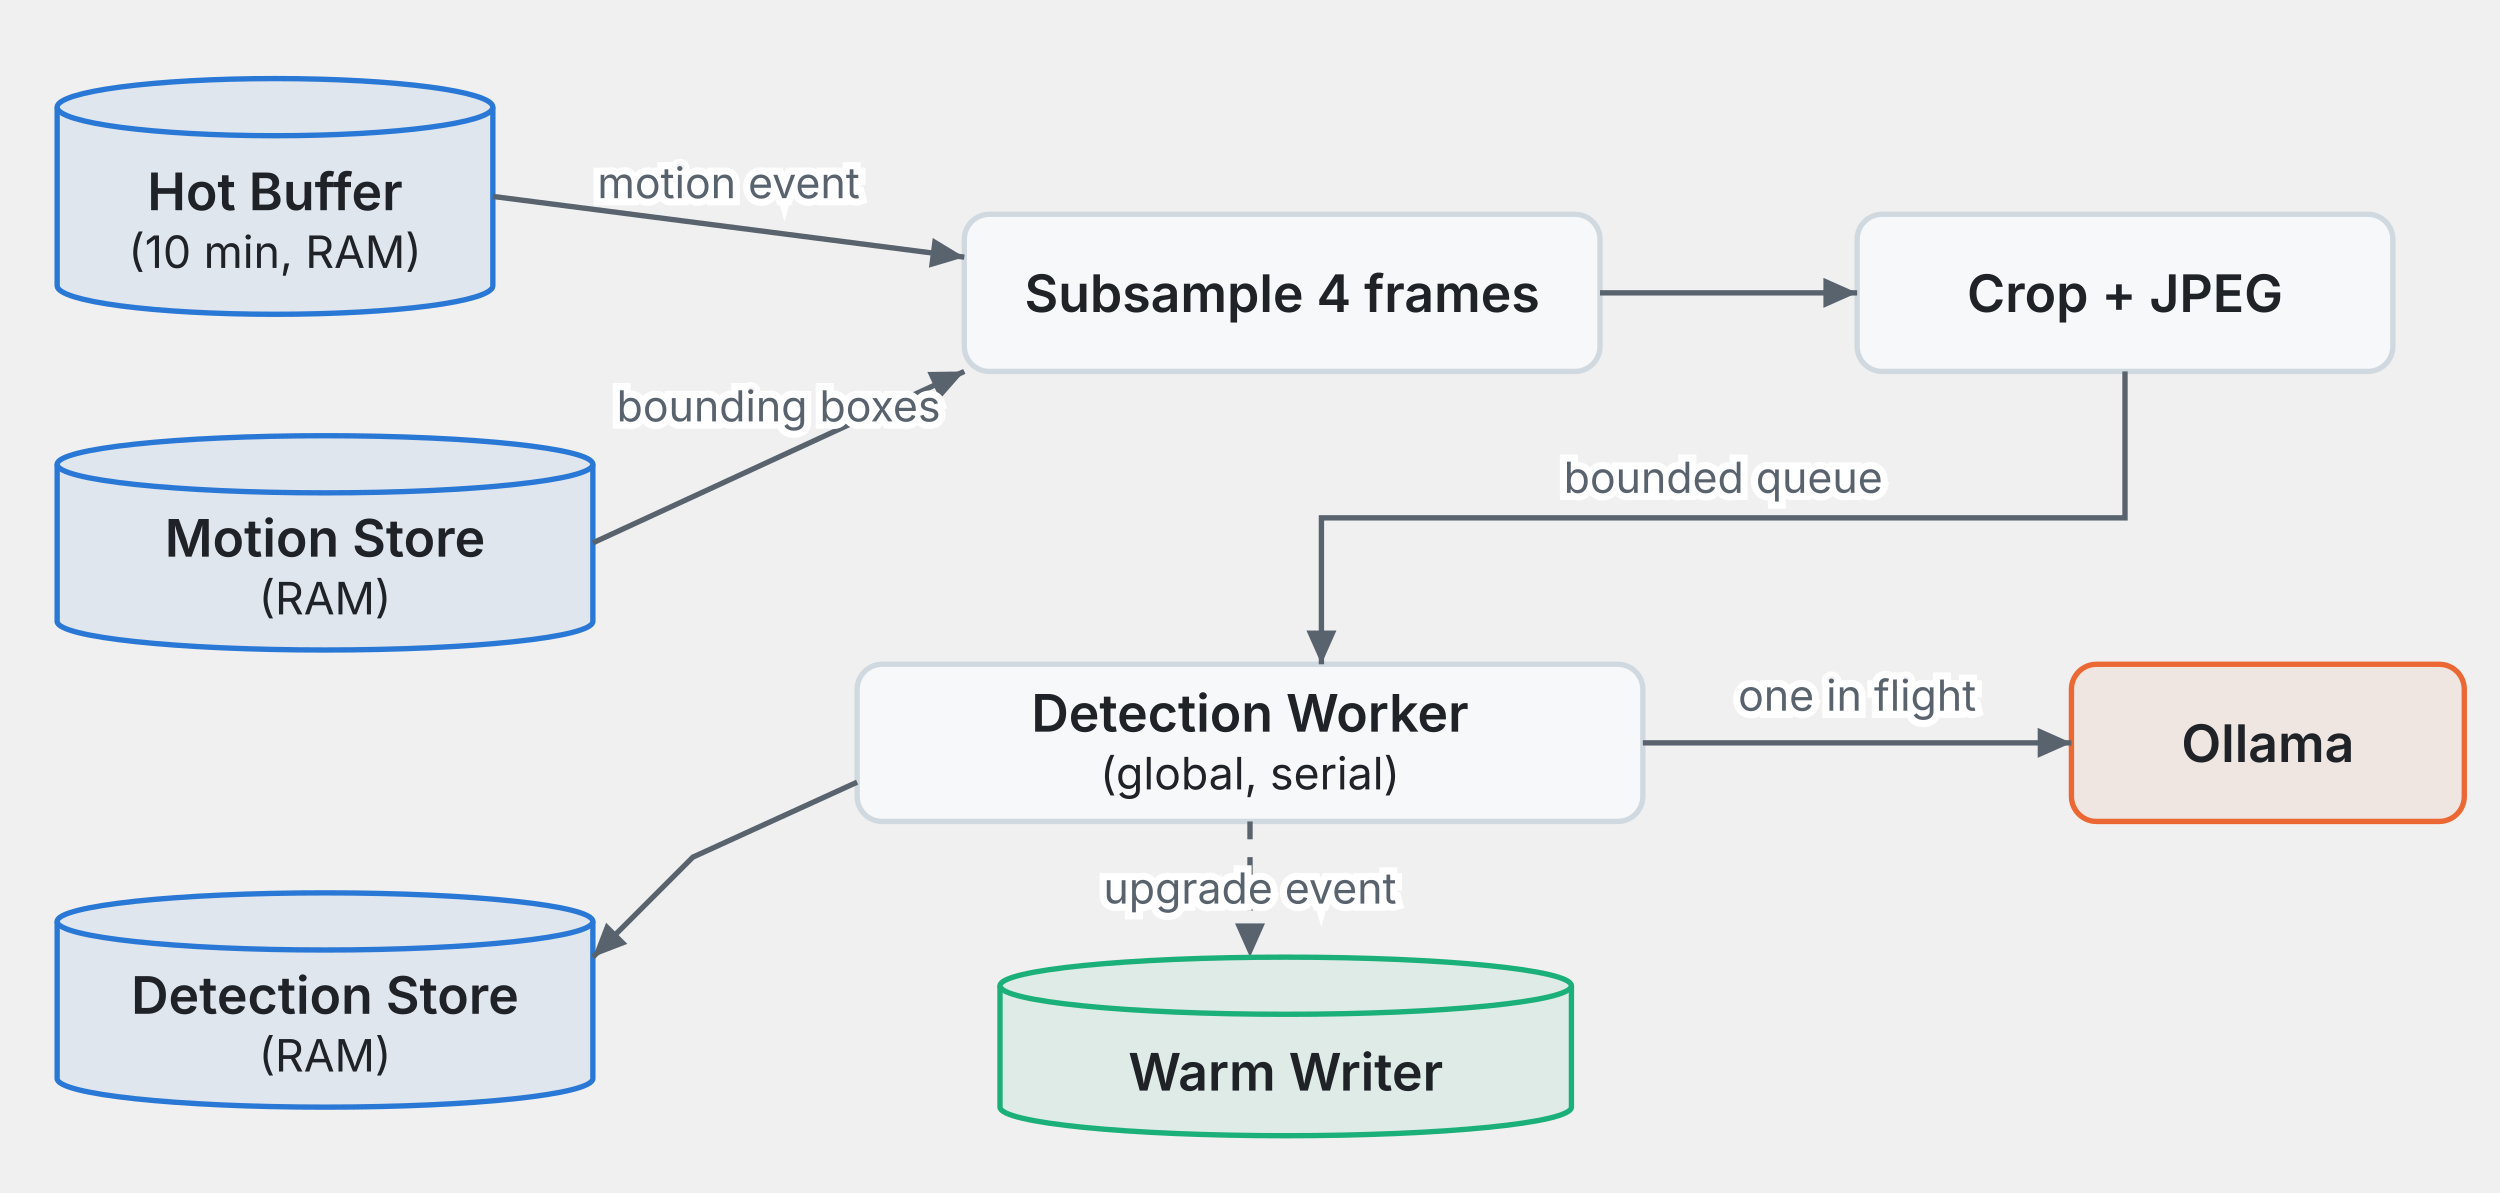
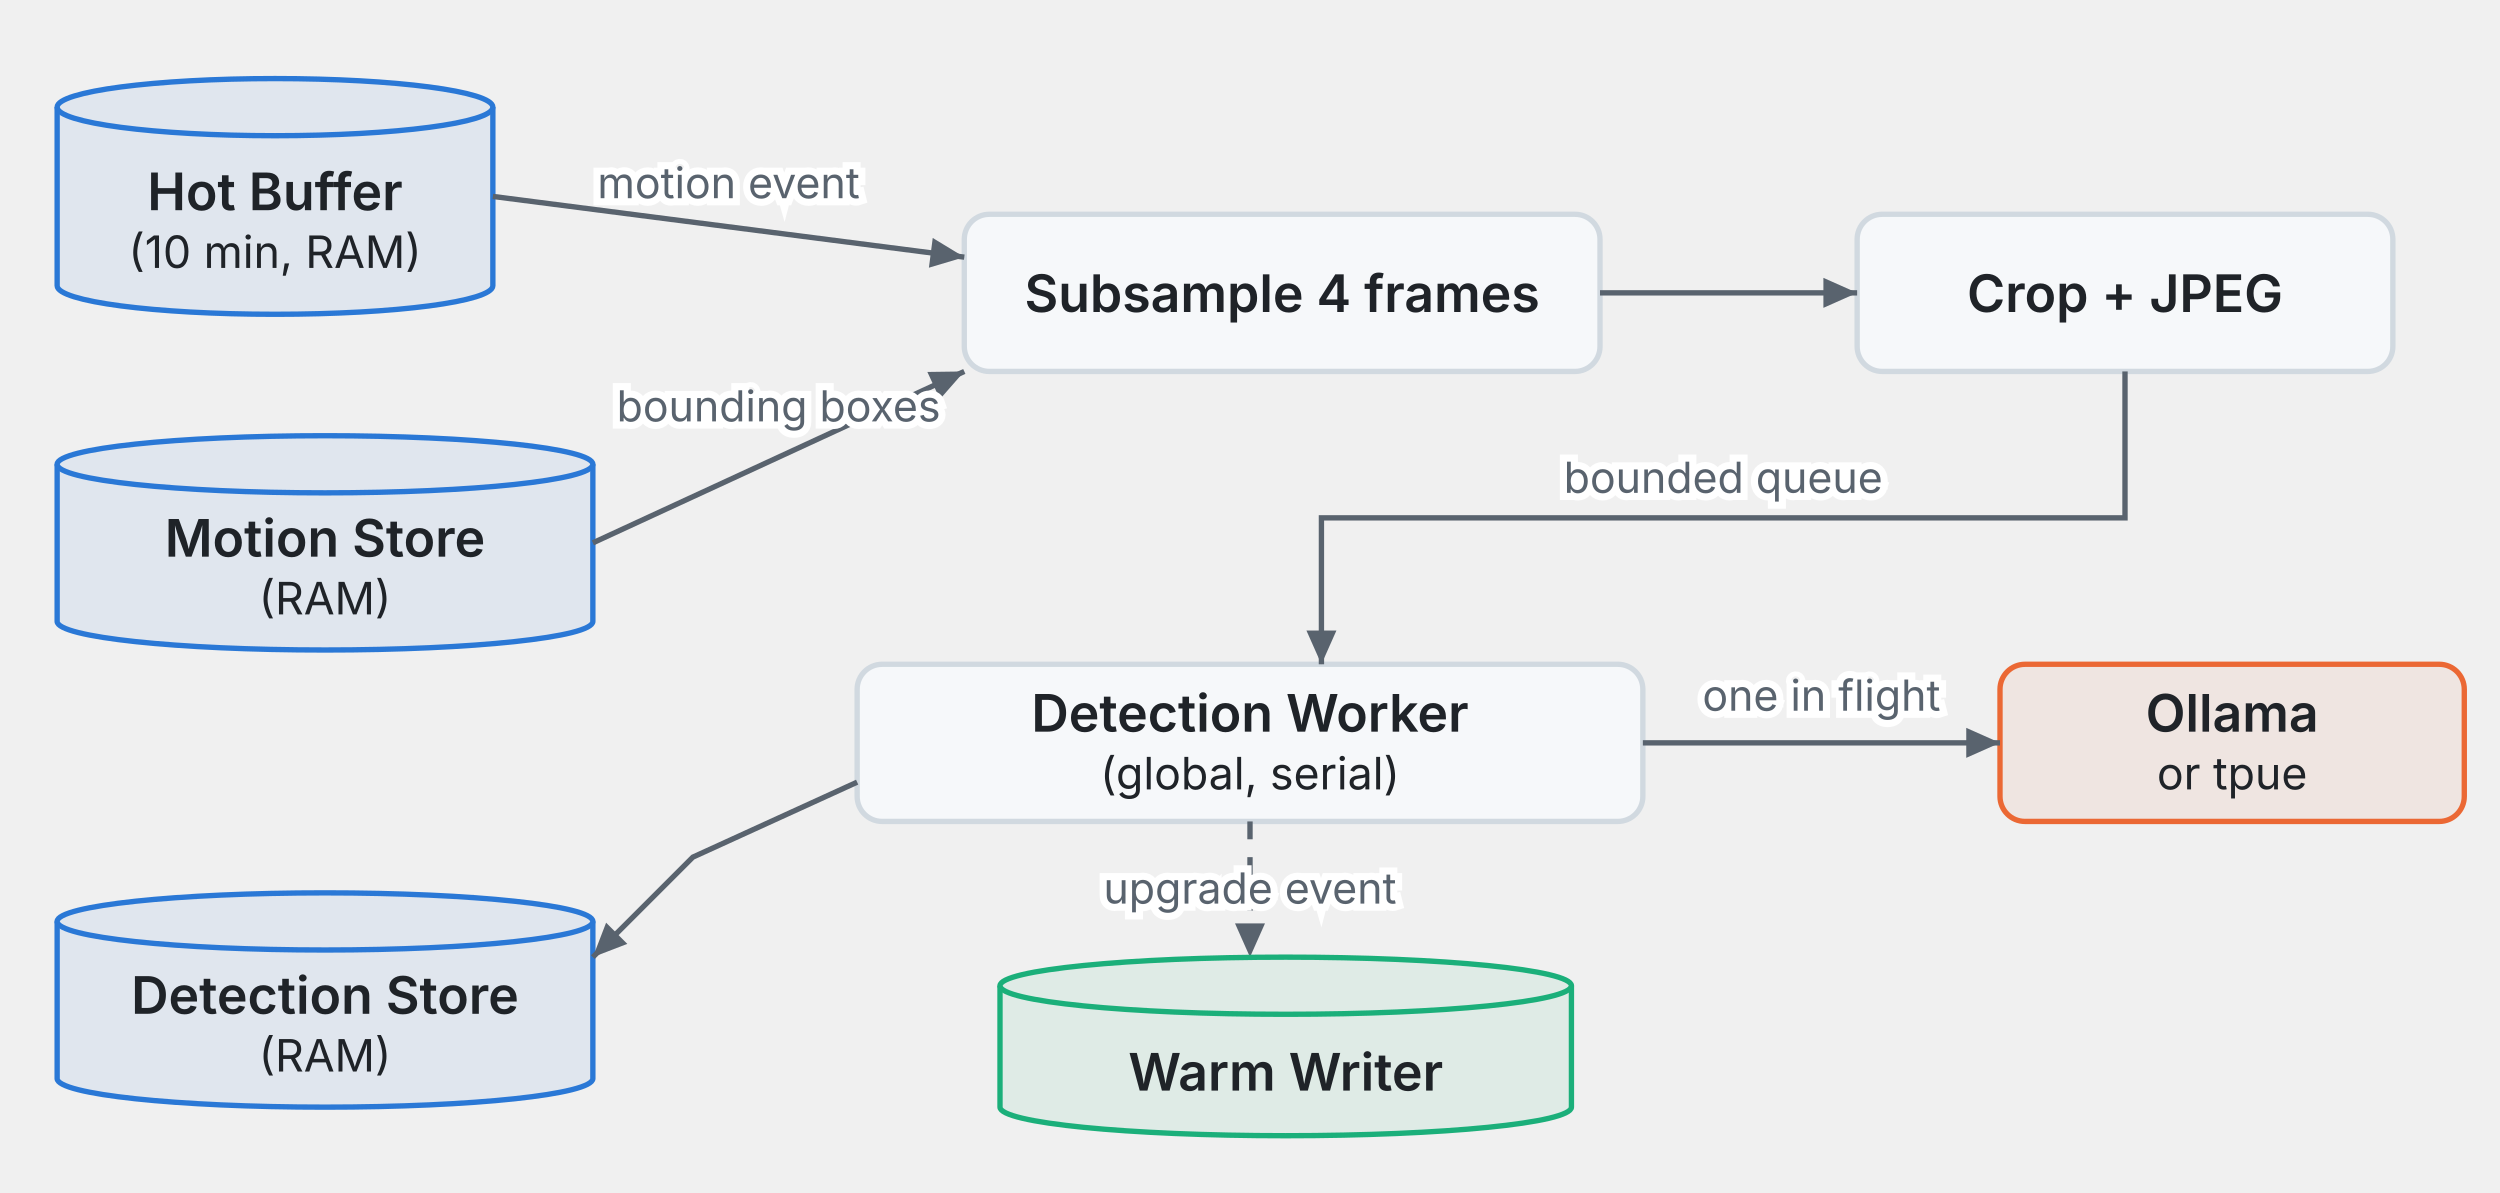
<svg xmlns="http://www.w3.org/2000/svg" viewBox="0 0 700 334" width="700" role="img" font-family="system-ui,-apple-system,'Segoe UI',sans-serif">
  <defs>
    <marker id="arrow" viewBox="0 0 10 10" refX="9" refY="5" markerWidth="7" markerHeight="7" orient="auto-start-reverse">
      <path d="M 0 1 L 9 5 L 0 9 z" fill="#59636e" />
    </marker>
  </defs>
  <path d="M 16 30 A 61.0 8 0 0 1 138 30 V 80 A 61.0 8 0 0 1 16 80 Z" fill="#2a78d6" fill-opacity="0.08" stroke="#2a78d6" stroke-width="1.5" />
  <path d="M 16 30 A 61.0 8 0 0 0 138 30" fill="none" stroke="#2a78d6" stroke-width="1.5" />
  <text x="77.0" y="53.5" text-anchor="middle" dominant-baseline="middle" font-family="system-ui,-apple-system,'Segoe UI',sans-serif" font-size="14.5" font-weight="600" fill="#1f2328">Hot Buffer</text>
  <text x="77.0" y="70.5" text-anchor="middle" dominant-baseline="middle" font-family="system-ui,-apple-system,'Segoe UI',sans-serif" font-size="12.5" font-weight="400" fill="#1f2328">(10 min, RAM)</text>
  <path d="M 16 130 A 75.0 8 0 0 1 166 130 V 174 A 75.0 8 0 0 1 16 174 Z" fill="#2a78d6" fill-opacity="0.08" stroke="#2a78d6" stroke-width="1.5" />
  <path d="M 16 130 A 75.0 8 0 0 0 166 130" fill="none" stroke="#2a78d6" stroke-width="1.5" />
  <text x="91.0" y="150.5" text-anchor="middle" dominant-baseline="middle" font-family="system-ui,-apple-system,'Segoe UI',sans-serif" font-size="14.5" font-weight="600" fill="#1f2328">Motion Store</text>
  <text x="91.0" y="167.5" text-anchor="middle" dominant-baseline="middle" font-family="system-ui,-apple-system,'Segoe UI',sans-serif" font-size="12.5" font-weight="400" fill="#1f2328">(RAM)</text>
  <rect x="270" y="60" width="178" height="44" rx="7" fill="#f6f8fa" stroke="#d1d9e0" stroke-width="1.5" />
  <text x="359.0" y="82.0" text-anchor="middle" dominant-baseline="middle" font-family="system-ui,-apple-system,'Segoe UI',sans-serif" font-size="14.5" font-weight="600" fill="#1f2328">Subsample 4 frames</text>
  <rect x="520" y="60" width="150" height="44" rx="7" fill="#f6f8fa" stroke="#d1d9e0" stroke-width="1.5" />
  <text x="595.0" y="82.0" text-anchor="middle" dominant-baseline="middle" font-family="system-ui,-apple-system,'Segoe UI',sans-serif" font-size="14.5" font-weight="600" fill="#1f2328">Crop + JPEG</text>
  <rect x="240" y="186" width="220" height="44" rx="7" fill="#f6f8fa" stroke="#d1d9e0" stroke-width="1.5" />
  <text x="350.0" y="199.5" text-anchor="middle" dominant-baseline="middle" font-family="system-ui,-apple-system,'Segoe UI',sans-serif" font-size="14.5" font-weight="600" fill="#1f2328">Detection Worker</text>
  <text x="350.0" y="216.5" text-anchor="middle" dominant-baseline="middle" font-family="system-ui,-apple-system,'Segoe UI',sans-serif" font-size="12.5" font-weight="400" fill="#1f2328">(global, serial)</text>
-   <rect x="580" y="186" width="110" height="44" rx="7" fill="#eb6834" fill-opacity="0.08" stroke="#eb6834" stroke-width="1.5" />
-   <text x="635.0" y="208.0" text-anchor="middle" dominant-baseline="middle" font-family="system-ui,-apple-system,'Segoe UI',sans-serif" font-size="14.5" font-weight="600" fill="#1f2328">Ollama</text>
+   <rect x="560" y="186" width="130" height="44" rx="7" fill="#eb6834" fill-opacity="0.08" stroke="#eb6834" stroke-width="1.5" />
+   <text x="625.0" y="199.5" text-anchor="middle" dominant-baseline="middle" font-family="system-ui,-apple-system,'Segoe UI',sans-serif" font-size="14.5" font-weight="600" fill="#1f2328">Ollama</text>
+   <text x="625.0" y="216.5" text-anchor="middle" dominant-baseline="middle" font-family="system-ui,-apple-system,'Segoe UI',sans-serif" font-size="12.5" font-weight="400" fill="#1f2328">or tpue</text>
  <path d="M 16 258 A 75.0 8 0 0 1 166 258 V 302 A 75.0 8 0 0 1 16 302 Z" fill="#2a78d6" fill-opacity="0.08" stroke="#2a78d6" stroke-width="1.5" />
  <path d="M 16 258 A 75.0 8 0 0 0 166 258" fill="none" stroke="#2a78d6" stroke-width="1.5" />
  <text x="91.0" y="278.5" text-anchor="middle" dominant-baseline="middle" font-family="system-ui,-apple-system,'Segoe UI',sans-serif" font-size="14.5" font-weight="600" fill="#1f2328">Detection Store</text>
  <text x="91.0" y="295.5" text-anchor="middle" dominant-baseline="middle" font-family="system-ui,-apple-system,'Segoe UI',sans-serif" font-size="12.5" font-weight="400" fill="#1f2328">(RAM)</text>
  <polyline points="138,55 270,72" fill="none" stroke="#59636e" stroke-width="1.5" marker-end="url(#arrow)" />
  <text x="204.0" y="55.5" text-anchor="middle" font-family="system-ui,-apple-system,'Segoe UI',sans-serif" font-size="12" fill="#59636e" stroke="#ffffff" stroke-width="4" paint-order="stroke">motion event</text>
  <polyline points="166,152 270,104" fill="none" stroke="#59636e" stroke-width="1.5" marker-end="url(#arrow)" />
  <text x="218.0" y="118.0" text-anchor="middle" font-family="system-ui,-apple-system,'Segoe UI',sans-serif" font-size="12" fill="#59636e" stroke="#ffffff" stroke-width="4" paint-order="stroke">bounding boxes</text>
  <polyline points="448,82 520,82" fill="none" stroke="#59636e" stroke-width="1.5" marker-end="url(#arrow)" />
  <polyline points="595,104 595,145 370,145 370,186" fill="none" stroke="#59636e" stroke-width="1.5" marker-end="url(#arrow)" />
  <text x="482.5" y="138.0" text-anchor="middle" font-family="system-ui,-apple-system,'Segoe UI',sans-serif" font-size="12" fill="#59636e" stroke="#ffffff" stroke-width="4" paint-order="stroke">bounded queue</text>
-   <polyline points="460,208 580,208" fill="none" stroke="#59636e" stroke-width="1.5" marker-end="url(#arrow)" />
-   <text x="520.0" y="199.0" text-anchor="middle" font-family="system-ui,-apple-system,'Segoe UI',sans-serif" font-size="12" fill="#59636e" stroke="#ffffff" stroke-width="4" paint-order="stroke">one in flight</text>
+   <polyline points="460,208 560,208" fill="none" stroke="#59636e" stroke-width="1.5" marker-end="url(#arrow)" />
+   <text x="510.0" y="199.0" text-anchor="middle" font-family="system-ui,-apple-system,'Segoe UI',sans-serif" font-size="12" fill="#59636e" stroke="#ffffff" stroke-width="4" paint-order="stroke">one in flight</text>
  <polyline points="240,219 194,240 166,268" fill="none" stroke="#59636e" stroke-width="1.5" marker-end="url(#arrow)" />
  <polyline points="350,230 350,268" fill="none" stroke="#59636e" stroke-width="1.5" stroke-dasharray="5 5" marker-end="url(#arrow)" />
  <text x="350.0" y="253.0" text-anchor="middle" font-family="system-ui,-apple-system,'Segoe UI',sans-serif" font-size="12" fill="#59636e" stroke="#ffffff" stroke-width="4" paint-order="stroke">upgrade event</text>
  <path d="M 280 276 A 80.0 8 0 0 1 440 276 V 310 A 80.0 8 0 0 1 280 310 Z" fill="#1baf7a" fill-opacity="0.08" stroke="#1baf7a" stroke-width="1.5" />
  <path d="M 280 276 A 80.0 8 0 0 0 440 276" fill="none" stroke="#1baf7a" stroke-width="1.5" />
  <text x="360.0" y="300.0" text-anchor="middle" dominant-baseline="middle" font-family="system-ui,-apple-system,'Segoe UI',sans-serif" font-size="14.5" font-weight="600" fill="#1f2328">Warm Writer</text>
</svg>
